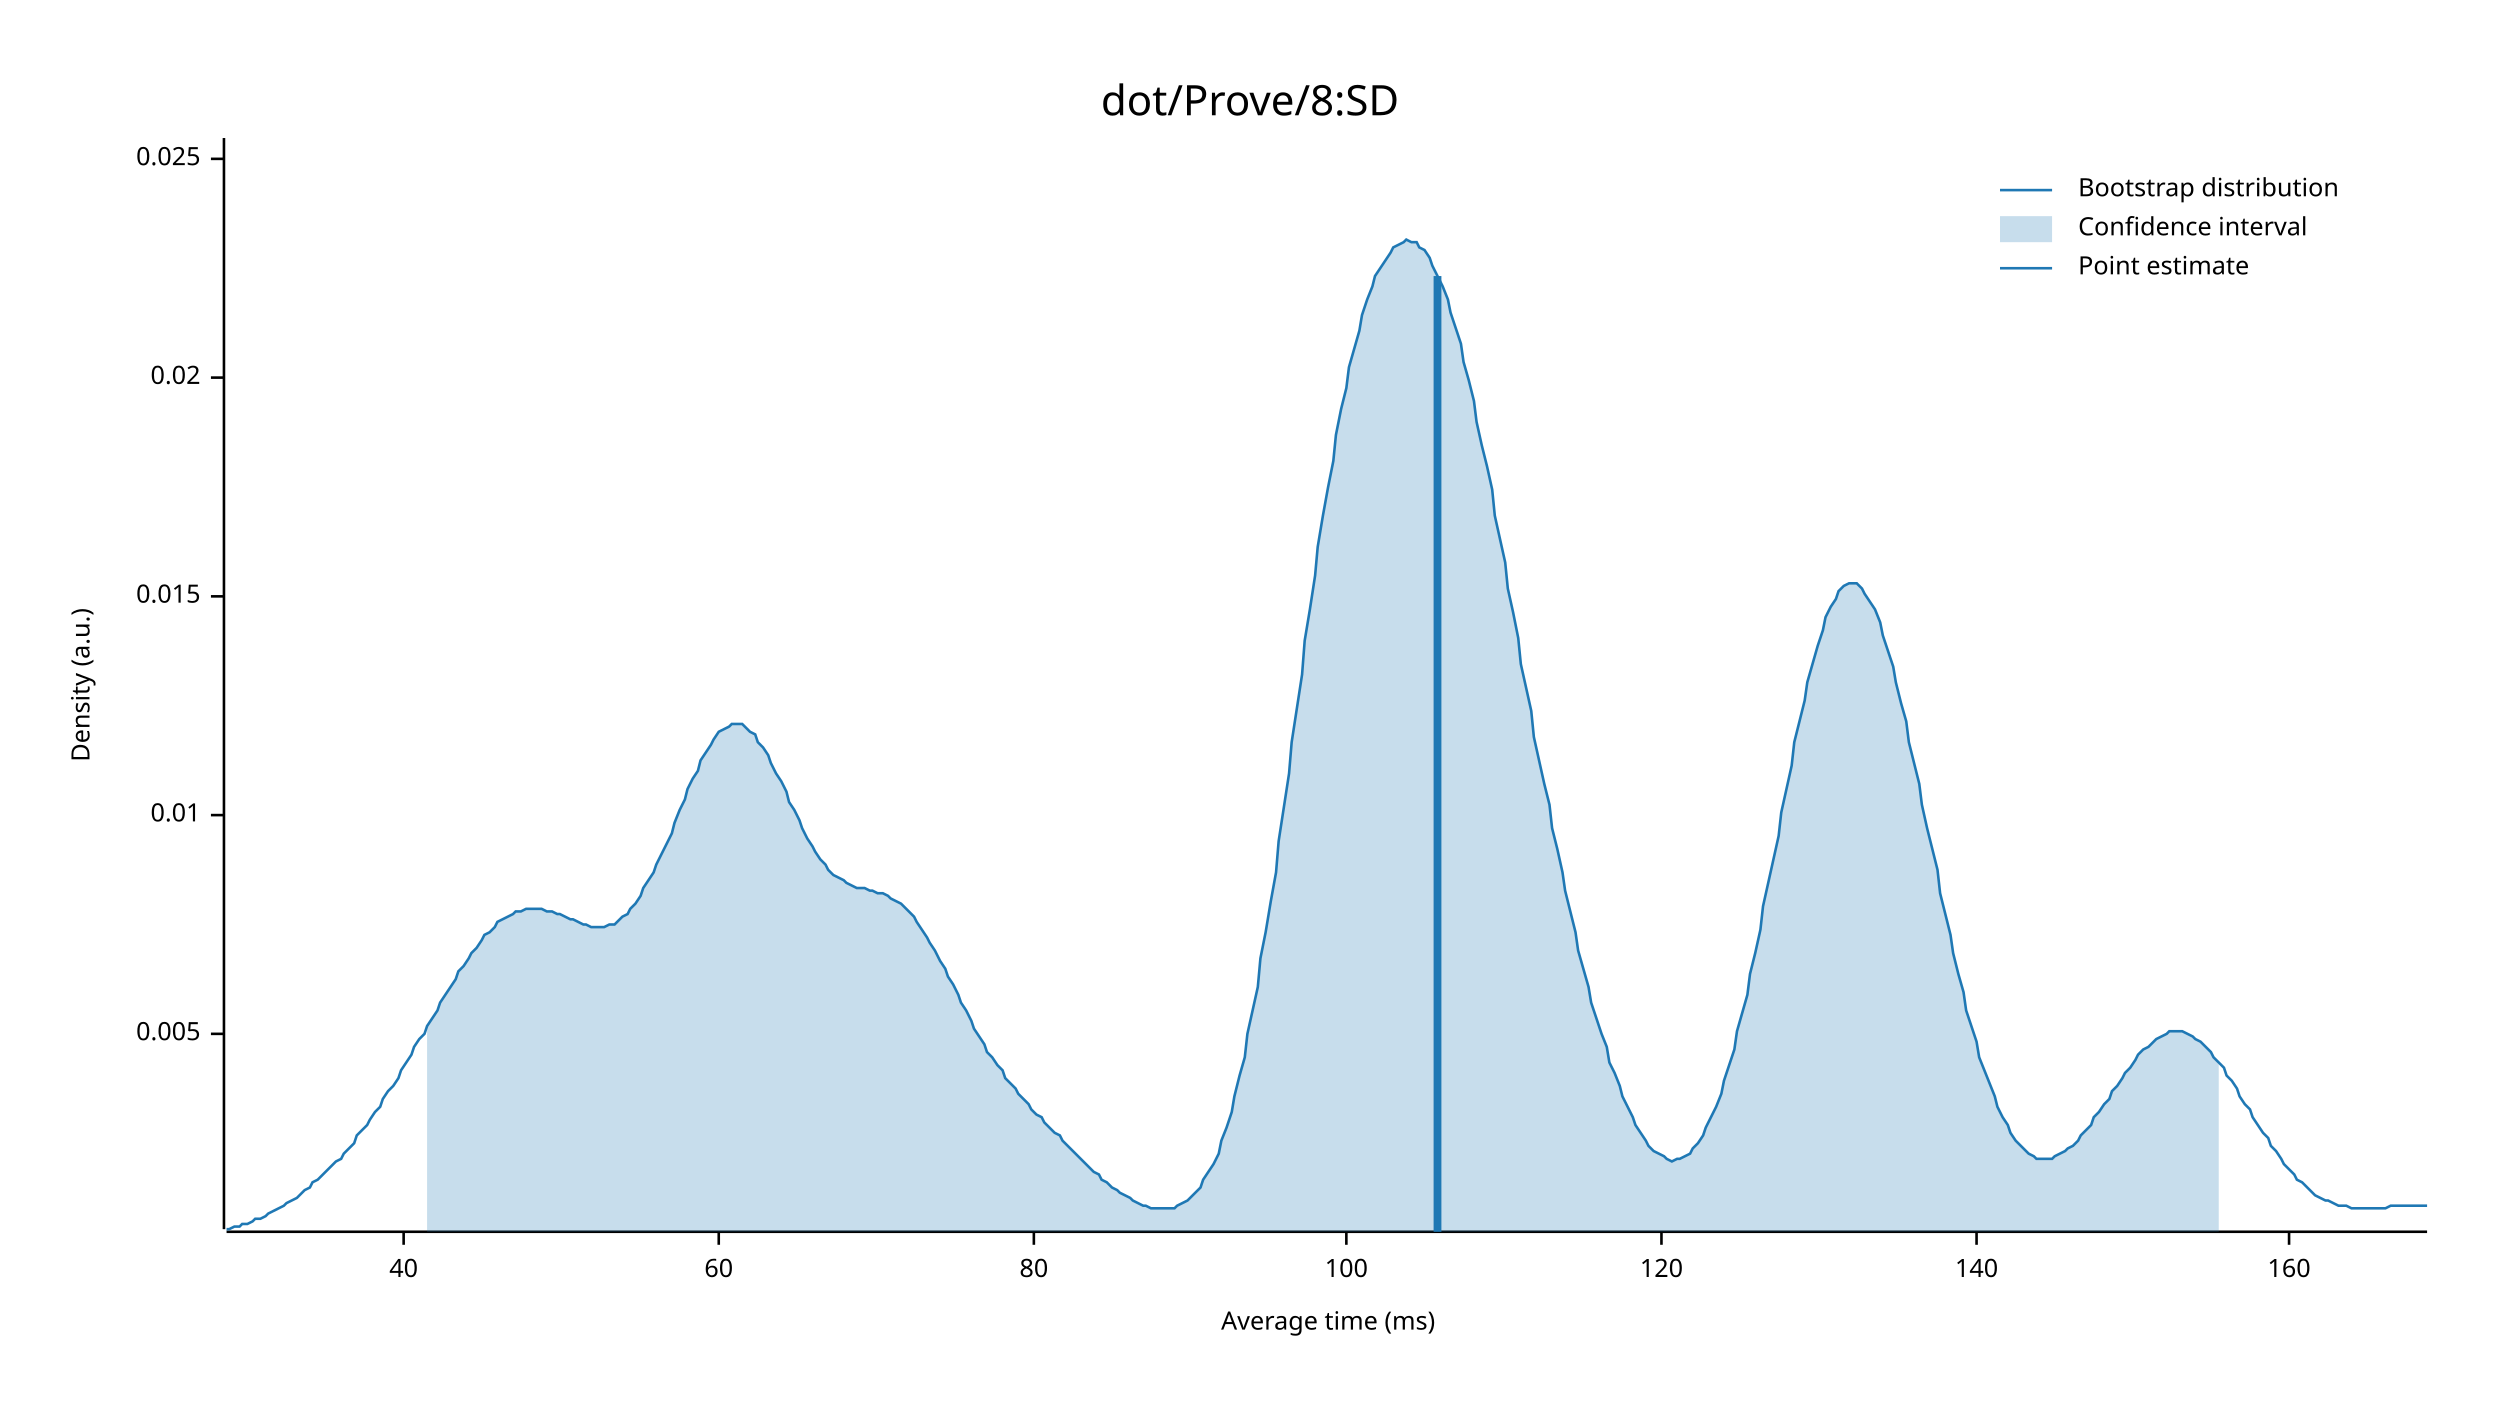
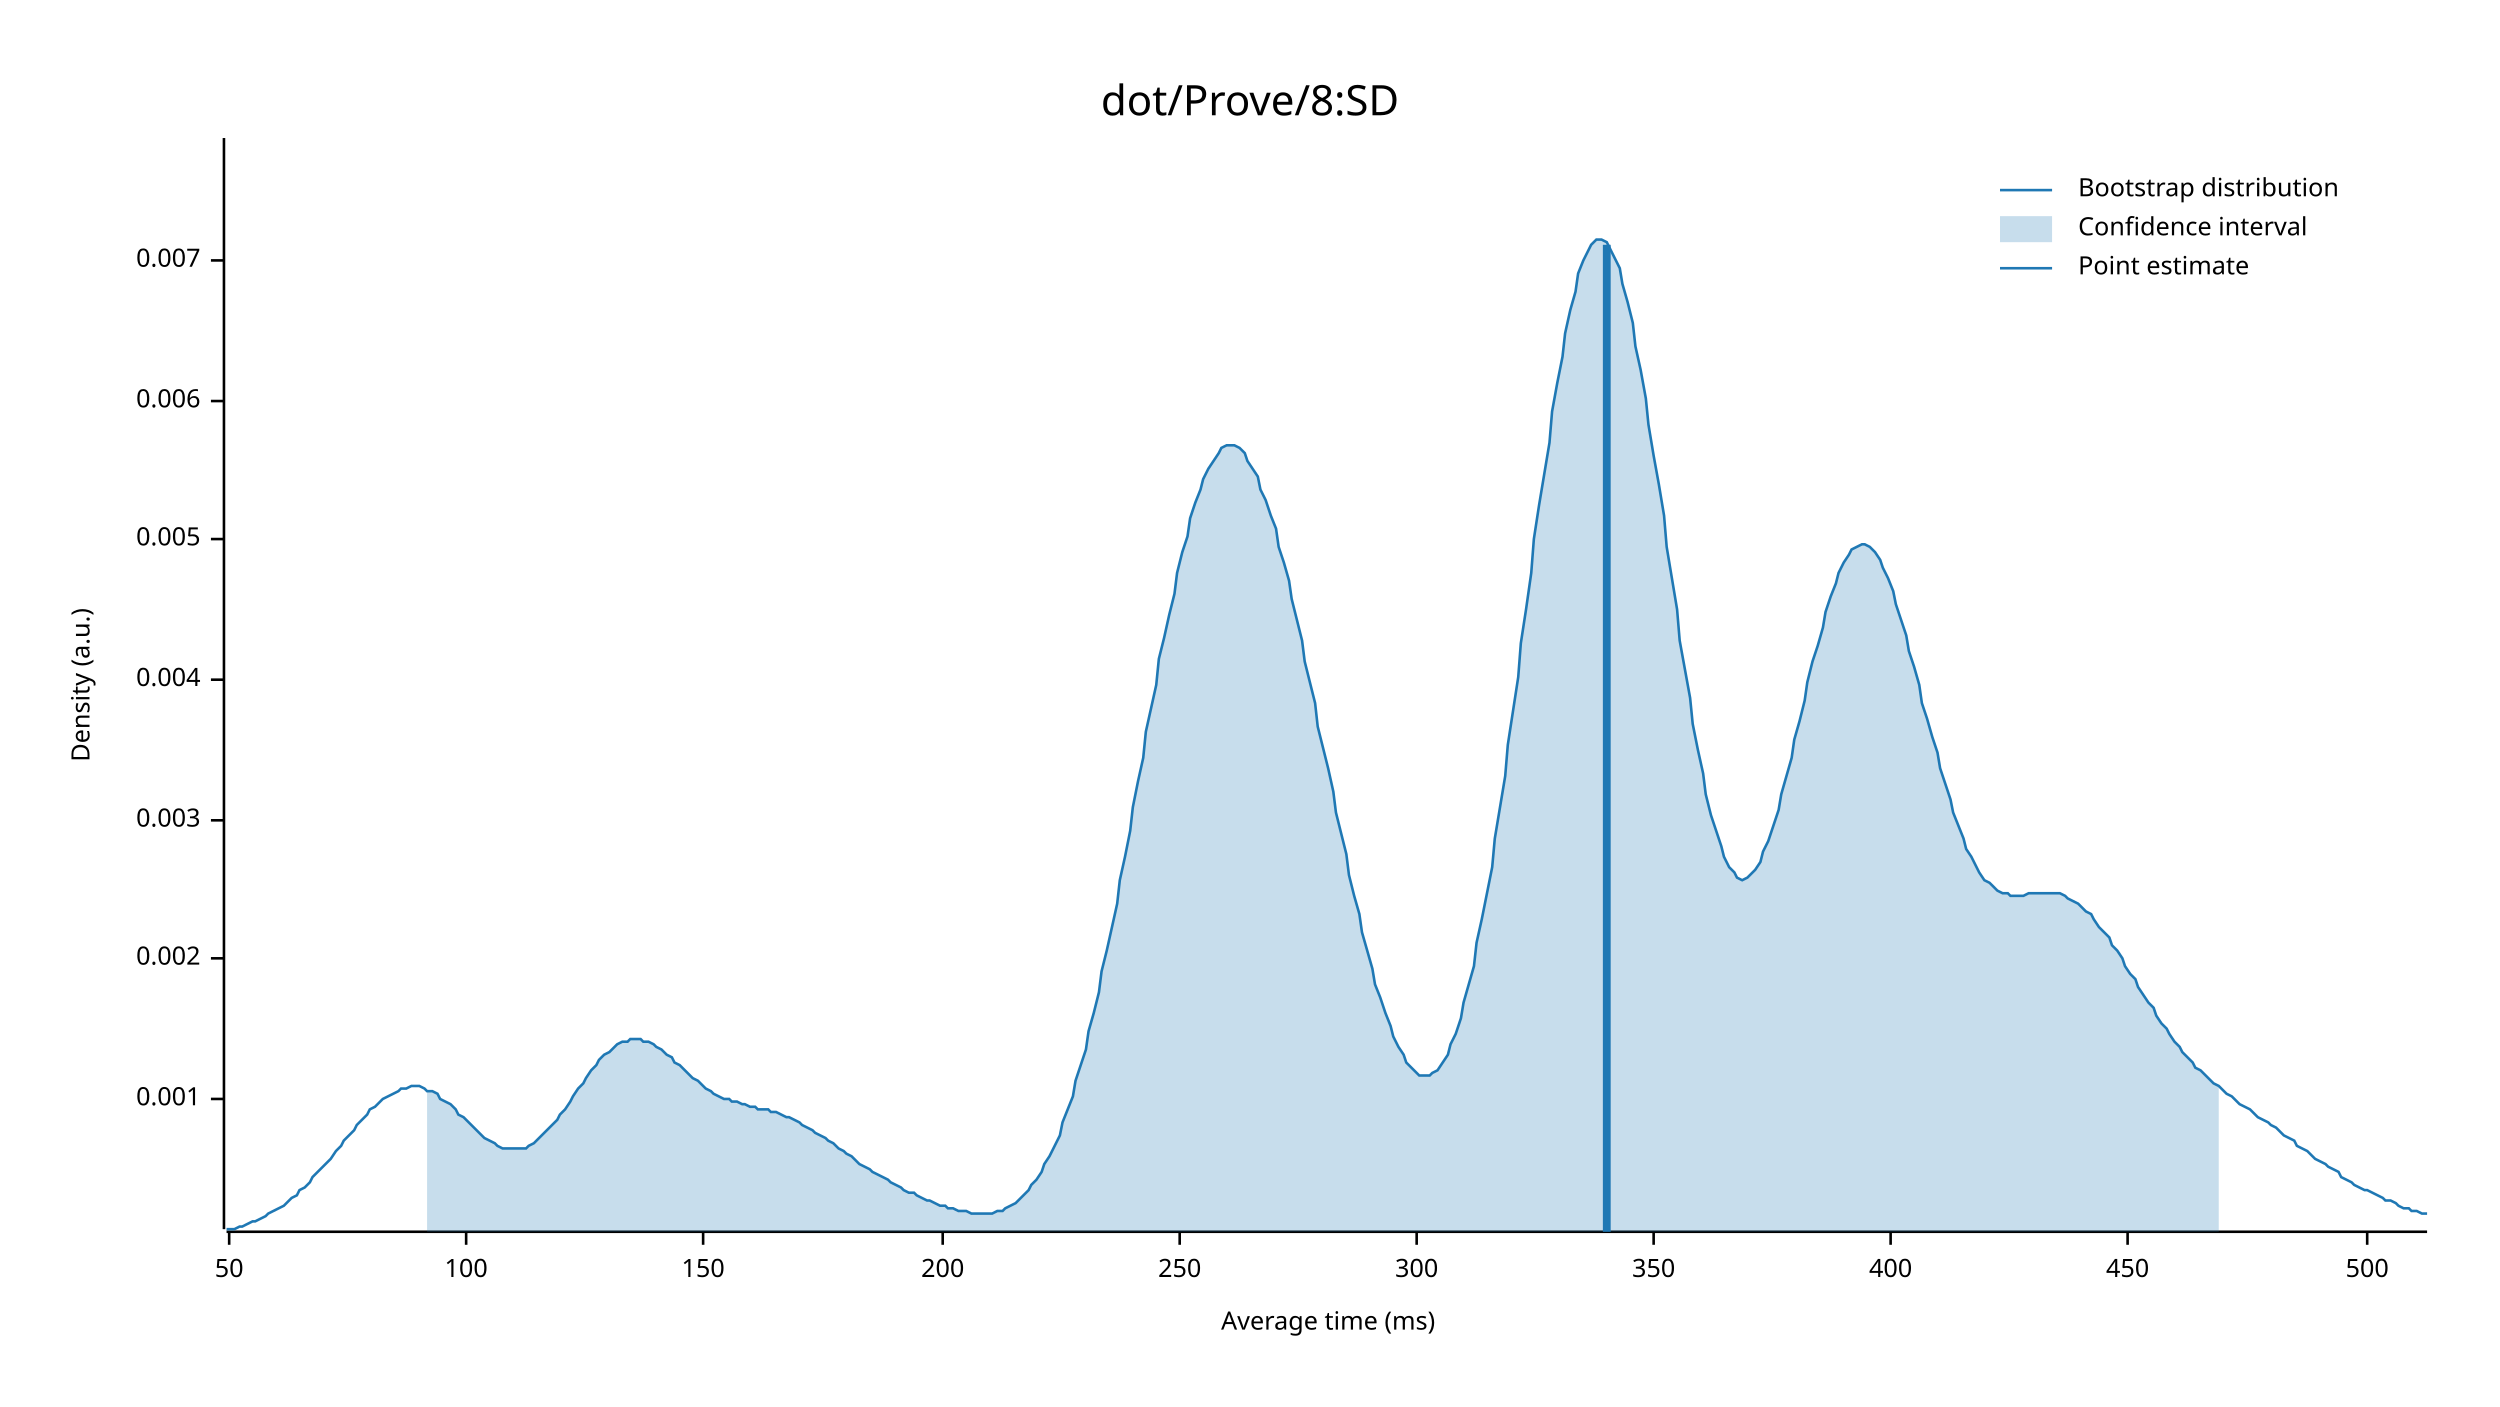
<svg xmlns="http://www.w3.org/2000/svg" width="960" height="540" viewBox="0 0 960 540">
  <text x="480" y="32" dy="0.76em" text-anchor="middle" font-family="sans-serif" font-size="16.129" opacity="1" fill="#000000">
dot/Prove/8:SD
</text>
  <text x="27" y="263" dy="0.76em" text-anchor="middle" font-family="sans-serif" font-size="9.677" opacity="1" fill="#000000" transform="rotate(270, 27, 263)">
Density (a.u.)
</text>
  <text x="510" y="513" dy="-0.5ex" text-anchor="middle" font-family="sans-serif" font-size="9.677" opacity="1" fill="#000000">
Average time (ms)
</text>
  <polyline fill="none" opacity="1" stroke="#000000" stroke-width="1" points="86,53 86,472 " />
-   <text x="77" y="397" dy="0.5ex" text-anchor="end" font-family="sans-serif" font-size="9.677" opacity="1" fill="#000000">
+   <text x="77" y="422" dy="0.5ex" text-anchor="end" font-family="sans-serif" font-size="9.677" opacity="1" fill="#000000">
+ 0.001
+ </text>
+   <polyline fill="none" opacity="1" stroke="#000000" stroke-width="1" points="81,422 86,422 " />
+   <text x="77" y="368" dy="0.5ex" text-anchor="end" font-family="sans-serif" font-size="9.677" opacity="1" fill="#000000">
+ 0.002
+ </text>
+   <polyline fill="none" opacity="1" stroke="#000000" stroke-width="1" points="81,368 86,368 " />
+   <text x="77" y="315" dy="0.5ex" text-anchor="end" font-family="sans-serif" font-size="9.677" opacity="1" fill="#000000">
+ 0.003
+ </text>
+   <polyline fill="none" opacity="1" stroke="#000000" stroke-width="1" points="81,315 86,315 " />
+   <text x="77" y="261" dy="0.5ex" text-anchor="end" font-family="sans-serif" font-size="9.677" opacity="1" fill="#000000">
+ 0.004
+ </text>
+   <polyline fill="none" opacity="1" stroke="#000000" stroke-width="1" points="81,261 86,261 " />
+   <text x="77" y="207" dy="0.5ex" text-anchor="end" font-family="sans-serif" font-size="9.677" opacity="1" fill="#000000">
0.005
</text>
-   <polyline fill="none" opacity="1" stroke="#000000" stroke-width="1" points="81,397 86,397 " />
-   <text x="77" y="313" dy="0.5ex" text-anchor="end" font-family="sans-serif" font-size="9.677" opacity="1" fill="#000000">
- 0.01
+   <polyline fill="none" opacity="1" stroke="#000000" stroke-width="1" points="81,207 86,207 " />
+   <text x="77" y="154" dy="0.5ex" text-anchor="end" font-family="sans-serif" font-size="9.677" opacity="1" fill="#000000">
+ 0.006
</text>
-   <polyline fill="none" opacity="1" stroke="#000000" stroke-width="1" points="81,313 86,313 " />
-   <text x="77" y="229" dy="0.5ex" text-anchor="end" font-family="sans-serif" font-size="9.677" opacity="1" fill="#000000">
- 0.015
+   <polyline fill="none" opacity="1" stroke="#000000" stroke-width="1" points="81,154 86,154 " />
+   <text x="77" y="100" dy="0.5ex" text-anchor="end" font-family="sans-serif" font-size="9.677" opacity="1" fill="#000000">
+ 0.007
</text>
-   <polyline fill="none" opacity="1" stroke="#000000" stroke-width="1" points="81,229 86,229 " />
-   <text x="77" y="145" dy="0.5ex" text-anchor="end" font-family="sans-serif" font-size="9.677" opacity="1" fill="#000000">
- 0.02
+   <polyline fill="none" opacity="1" stroke="#000000" stroke-width="1" points="81,100 86,100 " />
+   <polyline fill="none" opacity="1" stroke="#000000" stroke-width="1" points="87,473 932,473 " />
+   <text x="88" y="483" dy="0.76em" text-anchor="middle" font-family="sans-serif" font-size="9.677" opacity="1" fill="#000000">
+ 50
</text>
-   <polyline fill="none" opacity="1" stroke="#000000" stroke-width="1" points="81,145 86,145 " />
-   <text x="77" y="61" dy="0.5ex" text-anchor="end" font-family="sans-serif" font-size="9.677" opacity="1" fill="#000000">
- 0.025
- </text>
-   <polyline fill="none" opacity="1" stroke="#000000" stroke-width="1" points="81,61 86,61 " />
-   <polyline fill="none" opacity="1" stroke="#000000" stroke-width="1" points="87,473 932,473 " />
-   <text x="155" y="483" dy="0.76em" text-anchor="middle" font-family="sans-serif" font-size="9.677" opacity="1" fill="#000000">
- 40
- </text>
-   <polyline fill="none" opacity="1" stroke="#000000" stroke-width="1" points="155,473 155,478 " />
-   <text x="276" y="483" dy="0.76em" text-anchor="middle" font-family="sans-serif" font-size="9.677" opacity="1" fill="#000000">
- 60
- </text>
-   <polyline fill="none" opacity="1" stroke="#000000" stroke-width="1" points="276,473 276,478 " />
-   <text x="397" y="483" dy="0.76em" text-anchor="middle" font-family="sans-serif" font-size="9.677" opacity="1" fill="#000000">
- 80
- </text>
-   <polyline fill="none" opacity="1" stroke="#000000" stroke-width="1" points="397,473 397,478 " />
-   <text x="517" y="483" dy="0.76em" text-anchor="middle" font-family="sans-serif" font-size="9.677" opacity="1" fill="#000000">
+   <polyline fill="none" opacity="1" stroke="#000000" stroke-width="1" points="88,473 88,478 " />
+   <text x="179" y="483" dy="0.76em" text-anchor="middle" font-family="sans-serif" font-size="9.677" opacity="1" fill="#000000">
100
</text>
-   <polyline fill="none" opacity="1" stroke="#000000" stroke-width="1" points="517,473 517,478 " />
-   <text x="638" y="483" dy="0.76em" text-anchor="middle" font-family="sans-serif" font-size="9.677" opacity="1" fill="#000000">
- 120
+   <polyline fill="none" opacity="1" stroke="#000000" stroke-width="1" points="179,473 179,478 " />
+   <text x="270" y="483" dy="0.76em" text-anchor="middle" font-family="sans-serif" font-size="9.677" opacity="1" fill="#000000">
+ 150
</text>
-   <polyline fill="none" opacity="1" stroke="#000000" stroke-width="1" points="638,473 638,478 " />
-   <text x="759" y="483" dy="0.76em" text-anchor="middle" font-family="sans-serif" font-size="9.677" opacity="1" fill="#000000">
- 140
+   <polyline fill="none" opacity="1" stroke="#000000" stroke-width="1" points="270,473 270,478 " />
+   <text x="362" y="483" dy="0.76em" text-anchor="middle" font-family="sans-serif" font-size="9.677" opacity="1" fill="#000000">
+ 200
</text>
-   <polyline fill="none" opacity="1" stroke="#000000" stroke-width="1" points="759,473 759,478 " />
-   <text x="879" y="483" dy="0.76em" text-anchor="middle" font-family="sans-serif" font-size="9.677" opacity="1" fill="#000000">
- 160
+   <polyline fill="none" opacity="1" stroke="#000000" stroke-width="1" points="362,473 362,478 " />
+   <text x="453" y="483" dy="0.76em" text-anchor="middle" font-family="sans-serif" font-size="9.677" opacity="1" fill="#000000">
+ 250
</text>
-   <polyline fill="none" opacity="1" stroke="#000000" stroke-width="1" points="879,473 879,478 " />
-   <polyline fill="none" opacity="1" stroke="#1F78B4" stroke-width="1" points="87,472 88,472 90,471 92,471 93,470 95,470 97,469 98,468 100,468 102,467 103,466 105,465 107,464 109,463 110,462 112,461 114,460 115,459 117,457 119,456 120,454 122,453 124,451 125,450 127,448 129,446 131,445 132,443 134,441 136,439 137,436 139,434 141,432 142,430 144,427 146,425 147,422 149,419 151,417 153,414 154,411 156,408 158,405 159,402 161,399 163,397 164,394 166,391 168,388 169,385 171,382 173,379 175,376 176,373 178,371 180,368 181,366 183,364 185,361 186,359 188,358 190,356 191,354 193,353 195,352 197,351 198,350 200,350 202,349 203,349 205,349 207,349 208,349 210,350 212,350 214,351 215,351 217,352 219,353 220,353 222,354 224,355 225,355 227,356 229,356 230,356 232,356 234,355 236,355 237,354 239,352 241,351 242,349 244,347 246,344 247,341 249,338 251,335 252,332 254,328 256,324 258,320 259,316 261,311 263,307 264,303 266,299 268,296 269,292 271,289 273,286 274,284 276,281 278,280 280,279 281,278 283,278 285,278 286,279 288,281 290,282 291,285 293,287 295,290 296,293 298,297 300,300 302,304 303,308 305,311 307,315 308,318 310,322 312,325 313,327 315,330 317,332 318,334 320,336 322,337 324,338 325,339 327,340 329,341 330,341 332,341 334,342 335,342 337,343 339,343 341,344 342,345 344,346 346,347 347,348 349,350 351,352 352,354 354,357 356,360 357,362 359,365 361,369 363,372 364,375 366,378 368,382 369,385 371,388 373,392 374,395 376,398 378,401 379,404 381,406 383,409 385,411 386,414 388,416 390,418 391,420 393,422 395,424 396,426 398,428 400,429 401,431 403,433 405,435 407,436 408,438 410,440 412,442 413,443 415,445 417,447 418,448 420,450 422,451 423,453 425,454 427,456 429,457 430,458 432,459 434,460 435,461 437,462 439,463 440,463 442,464 444,464 445,464 447,464 449,464 451,464 452,463 454,462 456,461 457,460 459,458 461,456 462,453 464,450 466,447 468,443 469,438 471,433 473,427 474,421 476,413 478,406 479,397 481,388 483,379 484,368 486,358 488,346 490,335 491,323 493,310 495,297 496,285 498,272 500,259 501,246 503,234 505,221 506,210 508,198 510,187 512,177 513,167 515,157 517,149 518,141 520,134 522,127 523,121 525,115 527,110 528,106 530,103 532,100 534,97 535,95 537,94 539,93 540,92 542,93 544,93 545,95 547,96 549,99 550,102 552,106 554,110 556,115 557,120 559,126 561,132 562,139 564,146 566,154 567,162 569,171 571,179 573,188 574,198 576,207 578,216 579,226 581,235 583,245 584,255 586,264 588,273 589,283 591,292 593,301 595,309 596,318 598,326 600,335 601,342 603,350 605,358 606,365 608,372 610,379 611,385 613,391 615,397 617,402 618,408 620,412 622,417 623,421 625,425 627,429 628,432 630,435 632,438 633,440 635,442 637,443 639,444 640,445 642,446 644,445 645,445 647,444 649,443 650,441 652,439 654,436 655,433 657,429 659,425 661,420 662,415 664,409 666,403 667,396 669,389 671,382 672,374 674,366 676,357 677,348 679,339 681,330 683,321 684,312 686,303 688,294 689,285 691,277 693,269 694,262 696,255 698,248 700,242 701,237 703,233 705,230 706,227 708,225 710,224 711,224 713,224 715,226 716,228 718,231 720,234 722,239 723,244 725,250 727,256 728,262 730,270 732,277 733,285 735,293 737,301 738,309 740,318 742,326 744,334 745,343 747,351 749,359 750,366 752,374 754,381 755,388 757,394 759,400 760,406 762,411 764,416 766,421 767,425 769,429 771,432 772,435 774,438 776,440 777,441 779,443 781,444 782,445 784,445 786,445 788,445 789,444 791,443 793,442 794,441 796,440 798,438 799,436 801,434 803,432 804,429 806,427 808,424 810,422 811,419 813,417 815,414 816,412 818,410 820,407 821,405 823,403 825,402 827,400 828,399 830,398 832,397 833,396 835,396 837,396 838,396 840,397 842,398 843,399 845,400 847,402 849,404 850,406 852,408 854,410 855,413 857,415 859,418 860,421 862,424 864,426 865,429 867,432 869,435 871,437 872,440 874,442 876,445 877,447 879,449 881,451 882,453 884,454 886,456 887,457 889,459 891,460 893,461 894,461 896,462 898,463 899,463 901,463 903,464 904,464 906,464 908,464 909,464 911,464 913,464 915,464 916,464 918,463 920,463 921,463 923,463 925,463 926,463 928,463 930,463 932,463 " />
-   <polygon opacity="0.25" fill="#1F78B4" points="164,394 166,391 168,388 169,385 171,382 173,379 175,376 176,373 178,371 180,368 181,366 183,364 185,361 186,359 188,358 190,356 191,354 193,353 195,352 197,351 198,350 200,350 202,349 203,349 205,349 207,349 208,349 210,350 212,350 214,351 215,351 217,352 219,353 220,353 222,354 224,355 225,355 227,356 229,356 230,356 232,356 234,355 236,355 237,354 239,352 241,351 242,349 244,347 246,344 247,341 249,338 251,335 252,332 254,328 256,324 258,320 259,316 261,311 263,307 264,303 266,299 268,296 269,292 271,289 273,286 274,284 276,281 278,280 280,279 281,278 283,278 285,278 286,279 288,281 290,282 291,285 293,287 295,290 296,293 298,297 300,300 302,304 303,308 305,311 307,315 308,318 310,322 312,325 313,327 315,330 317,332 318,334 320,336 322,337 324,338 325,339 327,340 329,341 330,341 332,341 334,342 335,342 337,343 339,343 341,344 342,345 344,346 346,347 347,348 349,350 351,352 352,354 354,357 356,360 357,362 359,365 361,369 363,372 364,375 366,378 368,382 369,385 371,388 373,392 374,395 376,398 378,401 379,404 381,406 383,409 385,411 386,414 388,416 390,418 391,420 393,422 395,424 396,426 398,428 400,429 401,431 403,433 405,435 407,436 408,438 410,440 412,442 413,443 415,445 417,447 418,448 420,450 422,451 423,453 425,454 427,456 429,457 430,458 432,459 434,460 435,461 437,462 439,463 440,463 442,464 444,464 445,464 447,464 449,464 451,464 452,463 454,462 456,461 457,460 459,458 461,456 462,453 464,450 466,447 468,443 469,438 471,433 473,427 474,421 476,413 478,406 479,397 481,388 483,379 484,368 486,358 488,346 490,335 491,323 493,310 495,297 496,285 498,272 500,259 501,246 503,234 505,221 506,210 508,198 510,187 512,177 513,167 515,157 517,149 518,141 520,134 522,127 523,121 525,115 527,110 528,106 530,103 532,100 534,97 535,95 537,94 539,93 540,92 542,93 544,93 545,95 547,96 549,99 550,102 552,106 554,110 556,115 557,120 559,126 561,132 562,139 564,146 566,154 567,162 569,171 571,179 573,188 574,198 576,207 578,216 579,226 581,235 583,245 584,255 586,264 588,273 589,283 591,292 593,301 595,309 596,318 598,326 600,335 601,342 603,350 605,358 606,365 608,372 610,379 611,385 613,391 615,397 617,402 618,408 620,412 622,417 623,421 625,425 627,429 628,432 630,435 632,438 633,440 635,442 637,443 639,444 640,445 642,446 644,445 645,445 647,444 649,443 650,441 652,439 654,436 655,433 657,429 659,425 661,420 662,415 664,409 666,403 667,396 669,389 671,382 672,374 674,366 676,357 677,348 679,339 681,330 683,321 684,312 686,303 688,294 689,285 691,277 693,269 694,262 696,255 698,248 700,242 701,237 703,233 705,230 706,227 708,225 710,224 711,224 713,224 715,226 716,228 718,231 720,234 722,239 723,244 725,250 727,256 728,262 730,270 732,277 733,285 735,293 737,301 738,309 740,318 742,326 744,334 745,343 747,351 749,359 750,366 752,374 754,381 755,388 757,394 759,400 760,406 762,411 764,416 766,421 767,425 769,429 771,432 772,435 774,438 776,440 777,441 779,443 781,444 782,445 784,445 786,445 788,445 789,444 791,443 793,442 794,441 796,440 798,438 799,436 801,434 803,432 804,429 806,427 808,424 810,422 811,419 813,417 815,414 816,412 818,410 820,407 821,405 823,403 825,402 827,400 828,399 830,398 832,397 833,396 835,396 837,396 838,396 840,397 842,398 843,399 845,400 847,402 849,404 850,406 852,408 852,473 164,473 " />
-   <polyline fill="none" opacity="1" stroke="#1F78B4" stroke-width="3" points="552,473 552,106 " />
+   <polyline fill="none" opacity="1" stroke="#000000" stroke-width="1" points="453,473 453,478 " />
+   <text x="544" y="483" dy="0.76em" text-anchor="middle" font-family="sans-serif" font-size="9.677" opacity="1" fill="#000000">
+ 300
+ </text>
+   <polyline fill="none" opacity="1" stroke="#000000" stroke-width="1" points="544,473 544,478 " />
+   <text x="635" y="483" dy="0.76em" text-anchor="middle" font-family="sans-serif" font-size="9.677" opacity="1" fill="#000000">
+ 350
+ </text>
+   <polyline fill="none" opacity="1" stroke="#000000" stroke-width="1" points="635,473 635,478 " />
+   <text x="726" y="483" dy="0.76em" text-anchor="middle" font-family="sans-serif" font-size="9.677" opacity="1" fill="#000000">
+ 400
+ </text>
+   <polyline fill="none" opacity="1" stroke="#000000" stroke-width="1" points="726,473 726,478 " />
+   <text x="817" y="483" dy="0.76em" text-anchor="middle" font-family="sans-serif" font-size="9.677" opacity="1" fill="#000000">
+ 450
+ </text>
+   <polyline fill="none" opacity="1" stroke="#000000" stroke-width="1" points="817,473 817,478 " />
+   <text x="909" y="483" dy="0.76em" text-anchor="middle" font-family="sans-serif" font-size="9.677" opacity="1" fill="#000000">
+ 500
+ </text>
+   <polyline fill="none" opacity="1" stroke="#000000" stroke-width="1" points="909,473 909,478 " />
+   <polyline fill="none" opacity="1" stroke="#1F78B4" stroke-width="1" points="87,472 88,472 90,472 92,471 93,471 95,470 97,469 98,469 100,468 102,467 103,466 105,465 107,464 109,463 110,462 112,460 114,459 115,457 117,456 119,454 120,452 122,450 124,448 125,447 127,445 129,442 131,440 132,438 134,436 136,434 137,432 139,430 141,428 142,426 144,425 146,423 147,422 149,421 151,420 153,419 154,418 156,418 158,417 159,417 161,417 163,418 164,419 166,419 168,420 169,422 171,423 173,424 175,426 176,428 178,429 180,431 181,432 183,434 185,436 186,437 188,438 190,439 191,440 193,441 195,441 197,441 198,441 200,441 202,441 203,440 205,439 207,437 208,436 210,434 212,432 214,430 215,428 217,426 219,423 220,421 222,418 224,416 225,414 227,411 229,409 230,407 232,405 234,404 236,402 237,401 239,400 241,400 242,399 244,399 246,399 247,400 249,400 251,401 252,402 254,403 256,405 258,406 259,408 261,409 263,411 264,412 266,414 268,415 269,416 271,418 273,419 274,420 276,421 278,422 280,422 281,423 283,423 285,424 286,424 288,425 290,425 291,426 293,426 295,426 296,427 298,427 300,428 302,429 303,429 305,430 307,431 308,432 310,433 312,434 313,435 315,436 317,437 318,438 320,439 322,441 324,442 325,443 327,444 329,446 330,447 332,448 334,449 335,450 337,451 339,452 341,453 342,454 344,455 346,456 347,457 349,458 351,458 352,459 354,460 356,461 357,461 359,462 361,463 363,463 364,464 366,464 368,465 369,465 371,465 373,466 374,466 376,466 378,466 379,466 381,466 383,465 385,465 386,464 388,463 390,462 391,461 393,459 395,457 396,455 398,453 400,450 401,447 403,444 405,440 407,436 408,431 410,426 412,421 413,415 415,409 417,403 418,396 420,389 422,381 423,373 425,365 427,356 429,347 430,338 432,329 434,319 435,310 437,300 439,291 440,281 442,272 444,263 445,253 447,245 449,236 451,228 452,220 454,212 456,206 457,199 459,193 461,188 462,184 464,180 466,177 468,174 469,172 471,171 473,171 474,171 476,172 478,174 479,177 481,180 483,183 484,188 486,192 488,198 490,203 491,210 493,216 495,223 496,230 498,238 500,246 501,254 503,262 505,270 506,279 508,287 510,295 512,304 513,312 515,320 517,328 518,336 520,344 522,351 523,358 525,365 527,372 528,378 530,383 532,389 534,394 535,398 537,402 539,405 540,408 542,410 544,412 545,413 547,413 549,413 550,412 552,411 554,408 556,405 557,401 559,397 561,391 562,385 564,378 566,371 567,362 569,353 571,343 573,333 574,322 576,310 578,298 579,286 581,273 583,260 584,247 586,234 588,220 589,207 591,194 593,182 595,170 596,158 598,147 600,137 601,128 603,119 605,112 606,105 608,100 610,96 611,94 613,92 615,92 617,93 618,95 620,99 622,103 623,109 625,116 627,124 628,133 630,142 632,153 633,163 635,175 637,186 639,198 640,210 642,222 644,234 645,246 647,257 649,268 650,278 652,288 654,297 655,305 657,313 659,319 661,325 662,329 664,333 666,335 667,337 669,338 671,337 672,336 674,334 676,331 677,327 679,323 681,317 683,311 684,305 686,298 688,291 689,284 691,277 693,269 694,262 696,254 698,248 700,241 701,235 703,229 705,224 706,220 708,216 710,213 711,211 713,210 715,209 716,209 718,210 720,212 722,215 723,218 725,222 727,227 728,232 730,238 732,244 733,250 735,256 737,263 738,270 740,276 742,283 744,289 745,295 747,301 749,307 750,312 752,317 754,322 755,326 757,329 759,333 760,335 762,338 764,339 766,341 767,342 769,343 771,343 772,344 774,344 776,344 777,344 779,343 781,343 782,343 784,343 786,343 788,343 789,343 791,343 793,344 794,345 796,346 798,347 799,348 801,350 803,351 804,353 806,356 808,358 810,360 811,363 813,365 815,368 816,371 818,374 820,376 821,379 823,382 825,385 827,387 828,390 830,393 832,395 833,397 835,400 837,402 838,404 840,406 842,408 843,410 845,411 847,413 849,415 850,416 852,417 854,419 855,420 857,421 859,423 860,424 862,425 864,426 865,427 867,429 869,430 871,431 872,432 874,433 876,435 877,436 879,437 881,438 882,440 884,441 886,442 887,443 889,445 891,446 893,447 894,448 896,449 898,450 899,452 901,453 903,454 904,455 906,456 908,457 909,457 911,458 913,459 915,460 916,461 918,461 920,462 921,463 923,464 925,464 926,465 928,465 930,466 932,466 " />
+   <polygon opacity="0.25" fill="#1F78B4" points="164,419 166,419 168,420 169,422 171,423 173,424 175,426 176,428 178,429 180,431 181,432 183,434 185,436 186,437 188,438 190,439 191,440 193,441 195,441 197,441 198,441 200,441 202,441 203,440 205,439 207,437 208,436 210,434 212,432 214,430 215,428 217,426 219,423 220,421 222,418 224,416 225,414 227,411 229,409 230,407 232,405 234,404 236,402 237,401 239,400 241,400 242,399 244,399 246,399 247,400 249,400 251,401 252,402 254,403 256,405 258,406 259,408 261,409 263,411 264,412 266,414 268,415 269,416 271,418 273,419 274,420 276,421 278,422 280,422 281,423 283,423 285,424 286,424 288,425 290,425 291,426 293,426 295,426 296,427 298,427 300,428 302,429 303,429 305,430 307,431 308,432 310,433 312,434 313,435 315,436 317,437 318,438 320,439 322,441 324,442 325,443 327,444 329,446 330,447 332,448 334,449 335,450 337,451 339,452 341,453 342,454 344,455 346,456 347,457 349,458 351,458 352,459 354,460 356,461 357,461 359,462 361,463 363,463 364,464 366,464 368,465 369,465 371,465 373,466 374,466 376,466 378,466 379,466 381,466 383,465 385,465 386,464 388,463 390,462 391,461 393,459 395,457 396,455 398,453 400,450 401,447 403,444 405,440 407,436 408,431 410,426 412,421 413,415 415,409 417,403 418,396 420,389 422,381 423,373 425,365 427,356 429,347 430,338 432,329 434,319 435,310 437,300 439,291 440,281 442,272 444,263 445,253 447,245 449,236 451,228 452,220 454,212 456,206 457,199 459,193 461,188 462,184 464,180 466,177 468,174 469,172 471,171 473,171 474,171 476,172 478,174 479,177 481,180 483,183 484,188 486,192 488,198 490,203 491,210 493,216 495,223 496,230 498,238 500,246 501,254 503,262 505,270 506,279 508,287 510,295 512,304 513,312 515,320 517,328 518,336 520,344 522,351 523,358 525,365 527,372 528,378 530,383 532,389 534,394 535,398 537,402 539,405 540,408 542,410 544,412 545,413 547,413 549,413 550,412 552,411 554,408 556,405 557,401 559,397 561,391 562,385 564,378 566,371 567,362 569,353 571,343 573,333 574,322 576,310 578,298 579,286 581,273 583,260 584,247 586,234 588,220 589,207 591,194 593,182 595,170 596,158 598,147 600,137 601,128 603,119 605,112 606,105 608,100 610,96 611,94 613,92 615,92 617,93 618,95 620,99 622,103 623,109 625,116 627,124 628,133 630,142 632,153 633,163 635,175 637,186 639,198 640,210 642,222 644,234 645,246 647,257 649,268 650,278 652,288 654,297 655,305 657,313 659,319 661,325 662,329 664,333 666,335 667,337 669,338 671,337 672,336 674,334 676,331 677,327 679,323 681,317 683,311 684,305 686,298 688,291 689,284 691,277 693,269 694,262 696,254 698,248 700,241 701,235 703,229 705,224 706,220 708,216 710,213 711,211 713,210 715,209 716,209 718,210 720,212 722,215 723,218 725,222 727,227 728,232 730,238 732,244 733,250 735,256 737,263 738,270 740,276 742,283 744,289 745,295 747,301 749,307 750,312 752,317 754,322 755,326 757,329 759,333 760,335 762,338 764,339 766,341 767,342 769,343 771,343 772,344 774,344 776,344 777,344 779,343 781,343 782,343 784,343 786,343 788,343 789,343 791,343 793,344 794,345 796,346 798,347 799,348 801,350 803,351 804,353 806,356 808,358 810,360 811,363 813,365 815,368 816,371 818,374 820,376 821,379 823,382 825,385 827,387 828,390 830,393 832,395 833,397 835,400 837,402 838,404 840,406 842,408 843,410 845,411 847,413 849,415 850,416 852,417 852,473 164,473 " />
+   <polyline fill="none" opacity="1" stroke="#1F78B4" stroke-width="3" points="617,473 617,94 " />
  <text x="798" y="68" dy="0.76em" text-anchor="start" font-family="sans-serif" font-size="9.677" opacity="1" fill="#000000">
Bootstrap distribution
</text>
  <text x="798" y="83" dy="0.76em" text-anchor="start" font-family="sans-serif" font-size="9.677" opacity="1" fill="#000000">
Confidence interval
</text>
  <text x="798" y="98" dy="0.76em" text-anchor="start" font-family="sans-serif" font-size="9.677" opacity="1" fill="#000000">
Point estimate
</text>
  <polyline fill="none" opacity="1" stroke="#1F78B4" stroke-width="1" points="768,73 788,73 " />
  <rect x="768" y="83" width="20" height="10" opacity="0.25" fill="#1F78B4" stroke="none" />
  <polyline fill="none" opacity="1" stroke="#1F78B4" stroke-width="1" points="768,103 788,103 " />
</svg>
